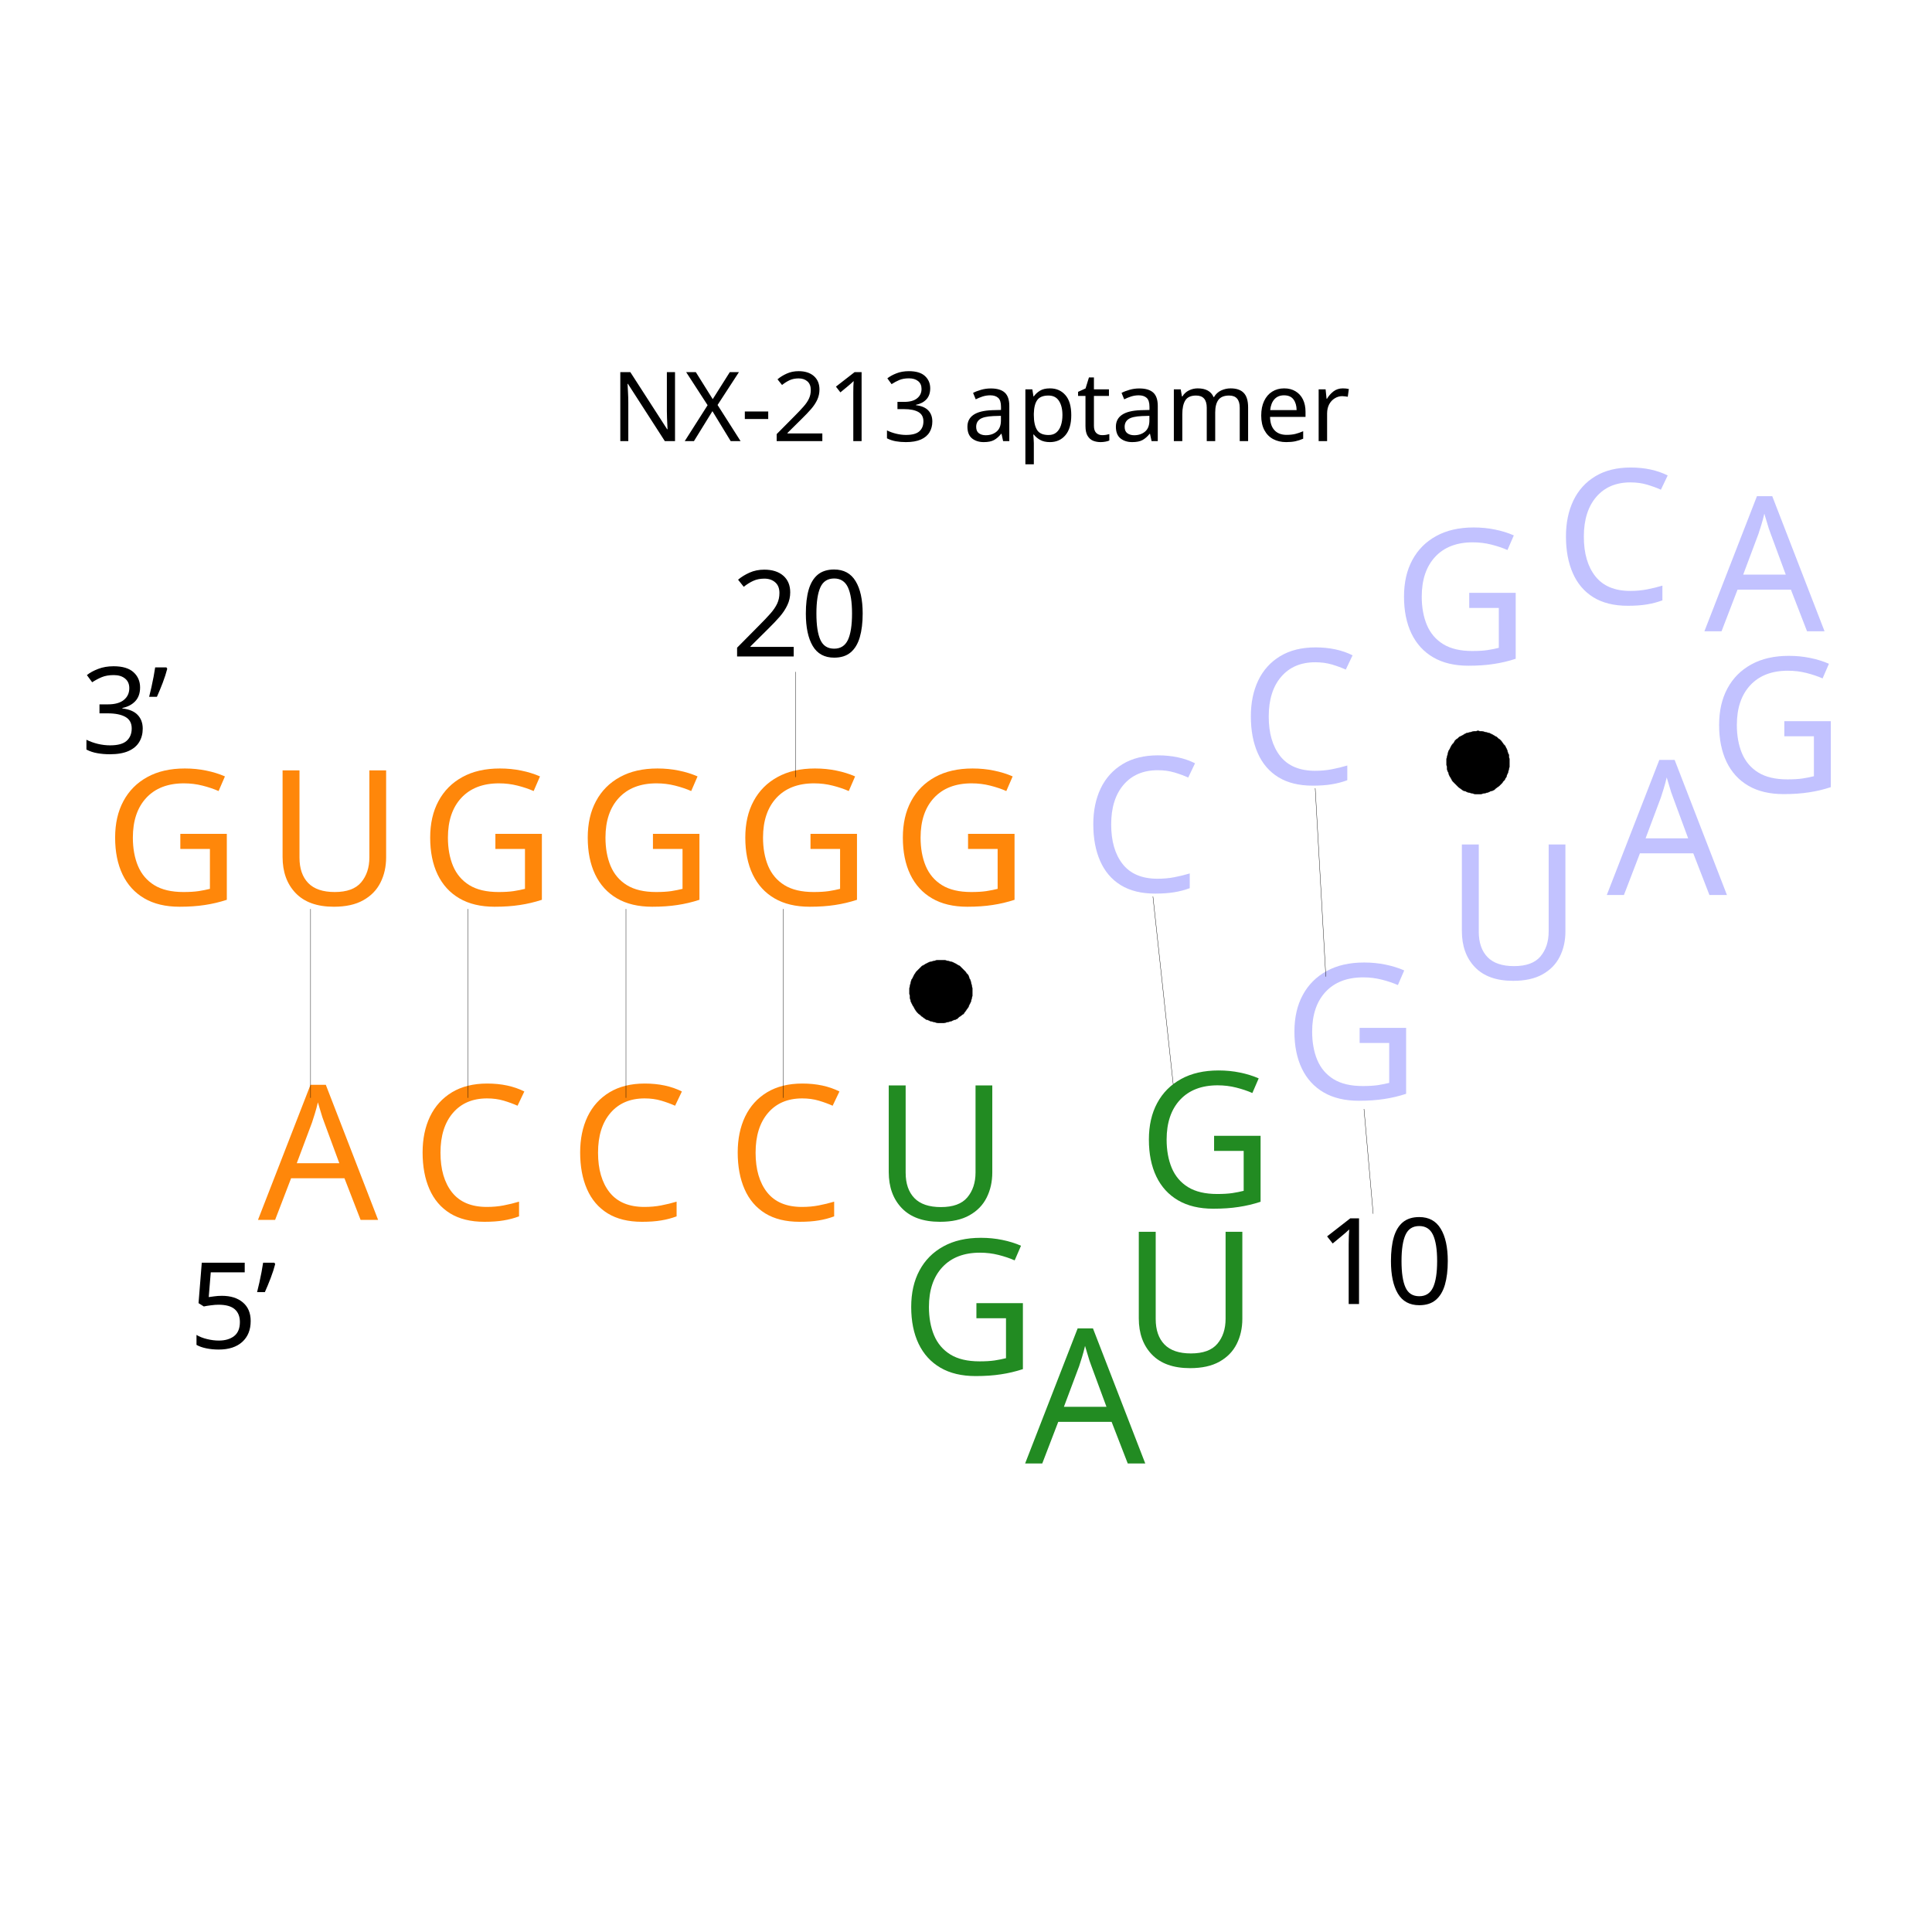
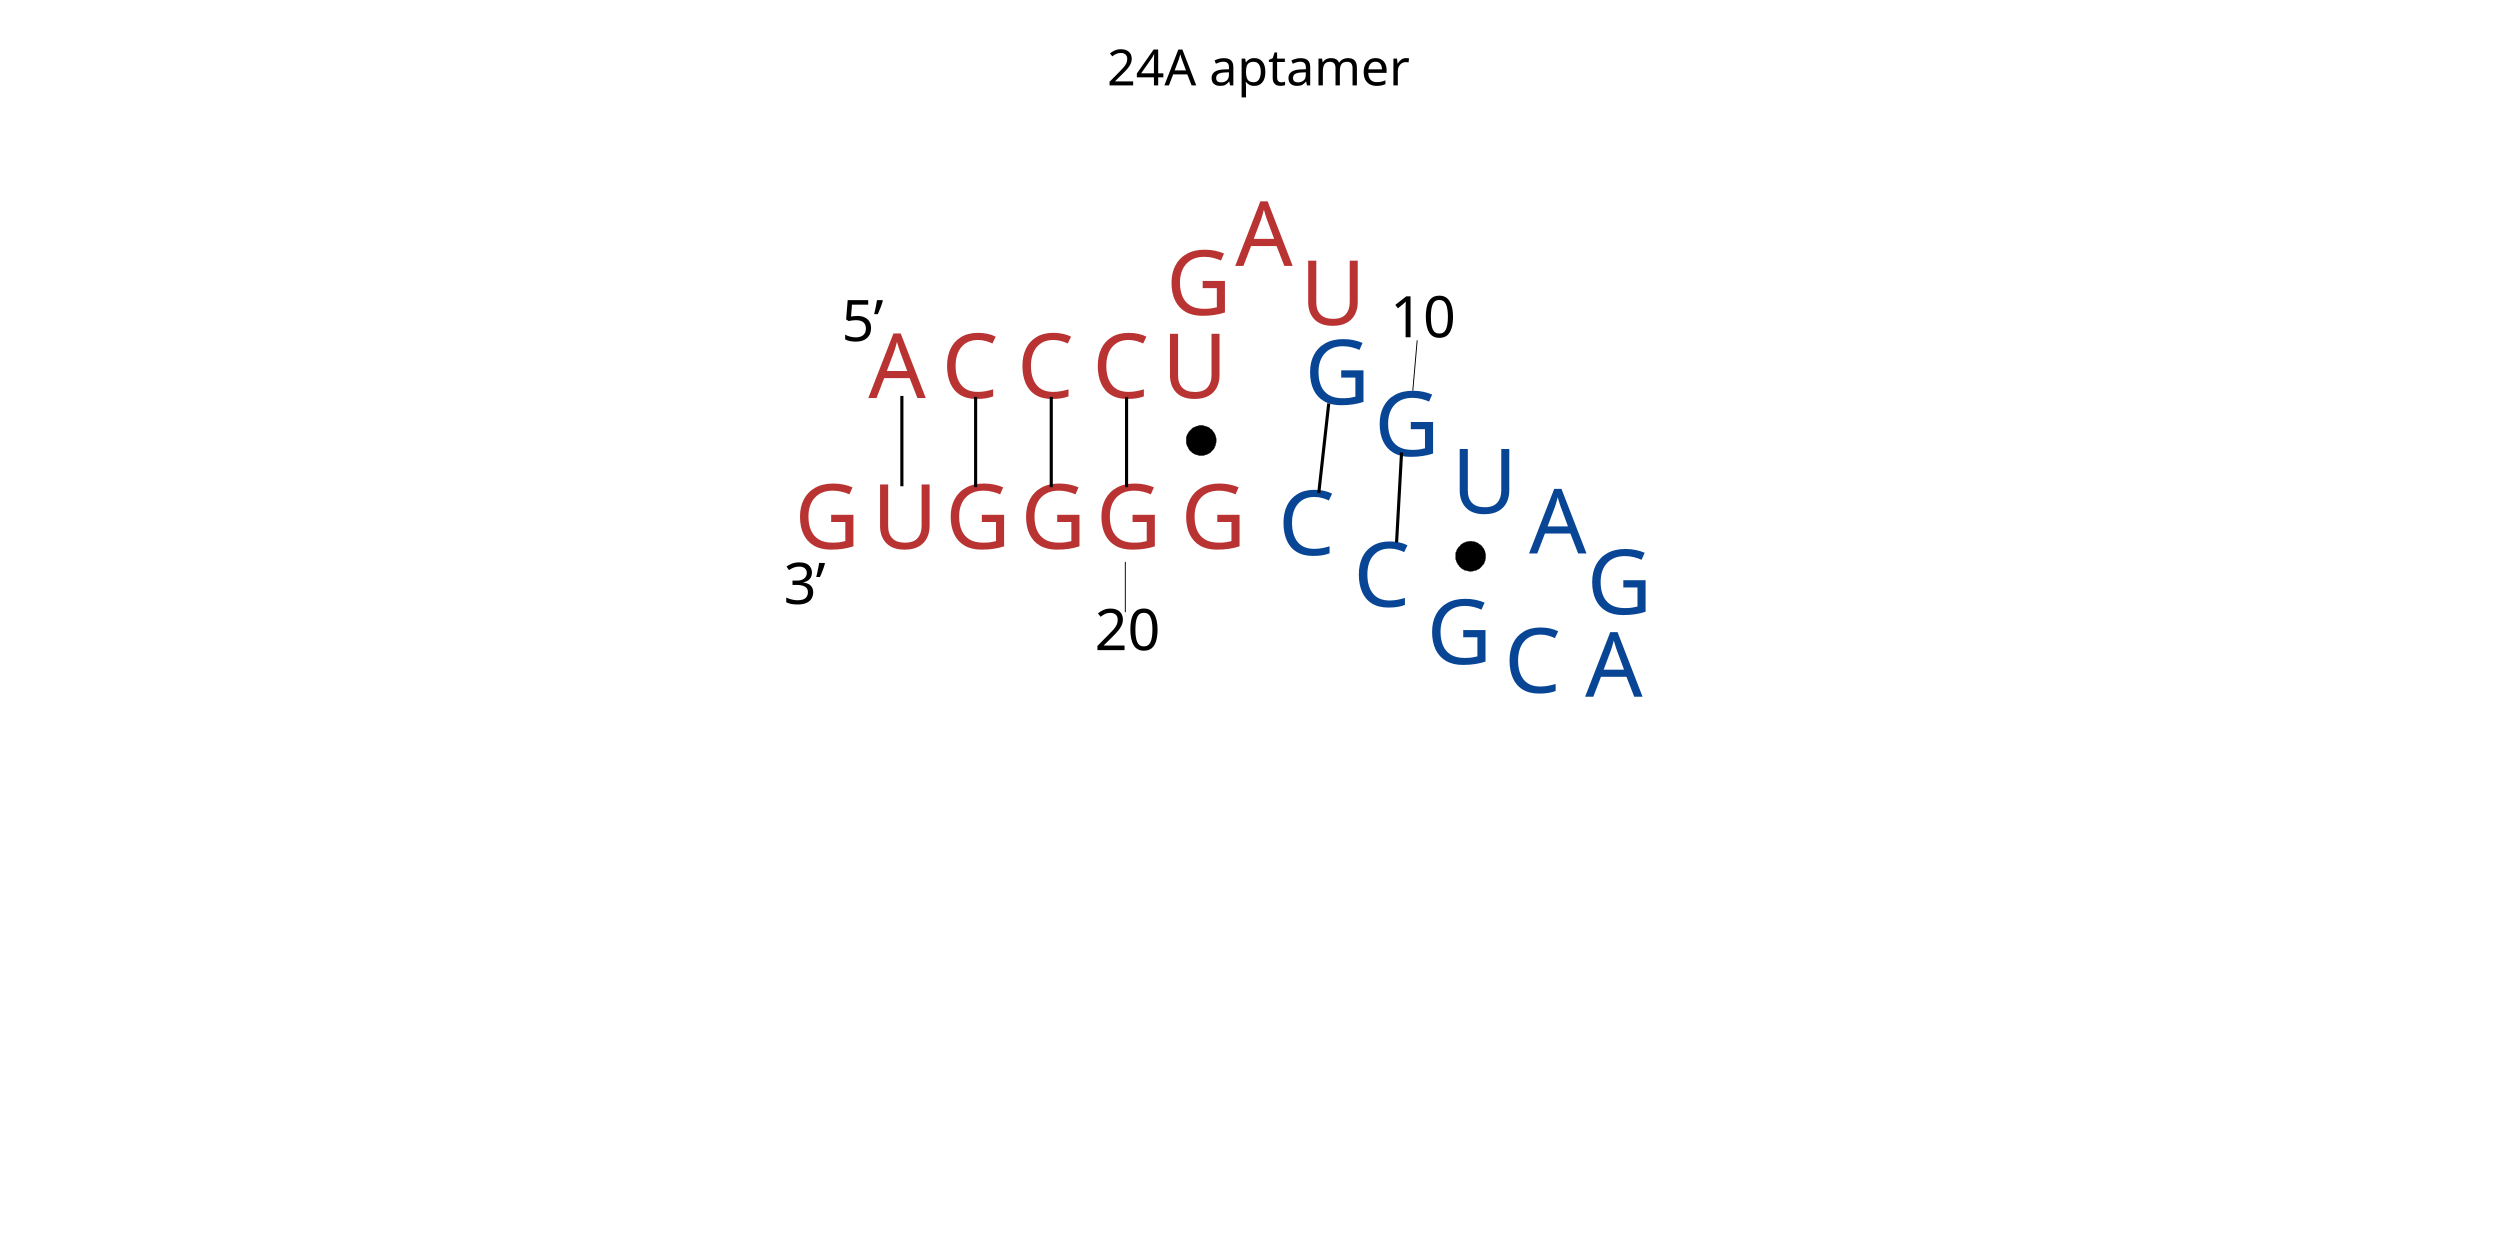
- <svg xmlns="http://www.w3.org/2000/svg" version="1.1" id="图层_1" x="0px" y="0px" viewBox="0 0 400 400" style="enable-background:new 0 0 400 400;" xml:space="preserve">
+ <svg xmlns="http://www.w3.org/2000/svg" version="1.1" id="图层_1" x="0px" y="0px" viewBox="0 0 800 400" style="enable-background:new 0 0 800 400;" xml:space="preserve">
  <style type="text/css">
- 	.st0{fill:#FF870A;}
+ 	.st0{fill:#B83332;}
	.st1{font-family:'ArialMT';}
- 	.st2{font-size:39px;}
- 	.st3{letter-spacing:-2;}
- 	.st4{fill:#228B22;}
- 	.st5{fill:none;stroke:#000000;stroke-width:7.000000e-02;stroke-miterlimit:10;}
- 	.st6{font-size:24.83px;}
- 	.st7{stroke:#000000;stroke-width:7.000000e-02;stroke-miterlimit:10;}
- 	.st8{fill:#C2C2FF;}
- 	.st9{font-size:20px;}
+ 	.st2{font-size:28.83px;}
+ 	.st3{fill:none;stroke:#000000;stroke-width:0.3;stroke-miterlimit:10;}
+ 	.st4{font-size:18.355px;}
+ 	.st5{fill:none;stroke:#000000;stroke-miterlimit:10;}
+ 	.st6{stroke:#000000;stroke-width:7.000000e-02;stroke-miterlimit:10;}
+ 	.st7{fill:#084595;}
+ 	.st8{font-size:16px;}
</style>
  <g id="ID000002">
-     <text transform="matrix(1 0 0 1 53.41 252.57)" class="st0 st1 st2 st3">A</text>
+     <text transform="matrix(1 0 0 1 277.8555 127.3857)" class="st0 st1 st2">A</text>
  </g>
  <g id="ID000003">
-     <text transform="matrix(1 0 0 1 85.12 252.57)" class="st0 st1 st2">C</text>
+     <text transform="matrix(1 0 0 1 301.2969 127.3857)" class="st0 st1 st2">C</text>
  </g>
  <g id="ID000004">
-     <text transform="matrix(1 0 0 1 117.74 252.57)" class="st0 st1 st2">C</text>
+     <text transform="matrix(1 0 0 1 325.4111 127.3857)" class="st0 st1 st2">C</text>
  </g>
  <g id="ID000005">
-     <text transform="matrix(1 0 0 1 150.36 252.57)" class="st0 st1 st2">C</text>
+     <text transform="matrix(1 0 0 1 349.5244 127.3857)" class="st0 st1 st2">C</text>
  </g>
  <g id="ID000006">
-     <text transform="matrix(1 0 0 1 180.49 252.57)" class="st4 st1 st2">U</text>
+     <text transform="matrix(1 0 0 1 371.7979 127.3857)" class="st0 st1 st2">U</text>
  </g>
  <g id="ID000007">
-     <text transform="matrix(1 0 0 1 186.28 284.51)" class="st4 st1 st2">G</text>
+     <text transform="matrix(1 0 0 1 373.1211 100.7749)" class="st0 st1 st2">G</text>
  </g>
  <g id="ID000008">
-     <text transform="matrix(1 0 0 1 212.24 303)" class="st4 st1 st2 st3">A</text>
+     <text transform="matrix(1 0 0 1 395.2686 85.106)" class="st0 st1 st2">A</text>
  </g>
  <g id="ID000009">
-     <text transform="matrix(1 0 0 1 184.55 187.34)" class="st0 st1 st2">G</text>
+     <text transform="matrix(1 0 0 1 377.7988 175.6064)" class="st0 st1 st2">G</text>
  </g>
  <g id="ID000010">
-     <text transform="matrix(1 0 0 1 151.93 187.34)" class="st0 st1 st2">G</text>
+     <text transform="matrix(1 0 0 1 350.6855 175.6064)" class="st0 st1 st2">G</text>
  </g>
  <g id="ID000011">
-     <line class="st5" x1="164.7" y1="160.9" x2="164.7" y2="139.1" />
+     <line class="st3" x1="360.1" y1="195.9" x2="360.1" y2="179.8" />
  </g>
  <g id="ID000012">
-     <text transform="matrix(1 0 0 1 151.42 135.91)" class="st1 st6">20</text>
+     <text transform="matrix(1 0 0 1 350.3081 208.0371)" class="st1 st4">20</text>
  </g>
  <g id="ID000013">
-     <text transform="matrix(1 0 0 1 119.31 187.34)" class="st0 st1 st2">G</text>
+     <text transform="matrix(1 0 0 1 326.5713 175.6064)" class="st0 st1 st2">G</text>
  </g>
  <g id="ID000014">
-     <text transform="matrix(1 0 0 1 86.69 187.34)" class="st0 st1 st2">G</text>
+     <text transform="matrix(1 0 0 1 302.4575 175.6064)" class="st0 st1 st2">G</text>
  </g>
  <g id="ID000015">
-     <text transform="matrix(1 0 0 1 54.99 187.34)" class="st0 st1 st2">U</text>
+     <text transform="matrix(1 0 0 1 279.0234 175.6064)" class="st0 st1 st2">U</text>
  </g>
  <g id="ID000016">
-     <text transform="matrix(1 0 0 1 21.46 187.34)" class="st0 st1 st2">G</text>
+     <text transform="matrix(1 0 0 1 254.2373 175.6064)" class="st0 st1 st2">G</text>
  </g>
  <g id="ID000017">
-     <line class="st5" x1="64.3" y1="227.3" x2="64.3" y2="188.2" />
+     <line class="st5" x1="288.6" y1="155.6" x2="288.6" y2="126.7" />
  </g>
  <g id="ID000018">
-     <line class="st5" x1="96.9" y1="227.3" x2="96.9" y2="188.2" />
+     <line class="st5" x1="312.2" y1="155.9" x2="312.2" y2="127" />
  </g>
  <g id="ID000019">
-     <line class="st5" x1="129.6" y1="227.3" x2="129.6" y2="188.2" />
+     <line class="st5" x1="336.4" y1="155.9" x2="336.4" y2="127" />
  </g>
  <g id="ID000020">
-     <line class="st5" x1="162.2" y1="227.3" x2="162.2" y2="188.2" />
+     <line class="st5" x1="360.5" y1="155.9" x2="360.5" y2="127" />
  </g>
  <g id="ID000021">
-     <polygon class="st7" points="194.8,198.8 194.4,198.8 194,198.8 193.6,198.9 193.2,199 192.8,199.1 192.4,199.2 192,199.4    191.6,199.6 191.3,199.8 190.9,200 190.6,200.3 190.3,200.6 190,200.9 189.7,201.2 189.5,201.5 189.3,201.8 189.1,202.2    188.9,202.6 188.7,202.9 188.6,203.3 188.5,203.7 188.4,204.1 188.3,204.6 188.3,205 188.3,205.4 188.3,205.8 188.4,206.2    188.4,206.6 188.5,207 188.6,207.4 188.8,207.8 189,208.2 189.2,208.5 189.4,208.9 189.6,209.2 189.9,209.6 190.2,209.9    190.5,210.1 190.8,210.4 191.1,210.6 191.5,210.9 191.8,211.1 192.2,211.2 192.6,211.4 193,211.5 193.4,211.6 193.8,211.7    194.2,211.8 194.6,211.8 195,211.8 195.4,211.8 195.8,211.7 196.2,211.6 196.6,211.5 197,211.4 197.4,211.2 197.8,211.1    198.2,210.9 198.5,210.6 198.8,210.4 199.2,210.1 199.5,209.9 199.7,209.6 200,209.2 200.2,208.9 200.5,208.5 200.6,208.2    200.8,207.8 201,207.4 201.1,207 201.2,206.6 201.3,206.2 201.3,205.8 201.3,205.4 201.3,205 201.3,204.6 201.2,204.1 201.1,203.7    201,203.3 200.9,202.9 200.7,202.6 200.6,202.2 200.4,201.8 200.1,201.5 199.9,201.2 199.6,200.9 199.3,200.6 199,200.3 198.7,200    198.3,199.8 198,199.6 197.6,199.4 197.2,199.2 196.8,199.1 196.4,199 196,198.9 195.6,198.8 195.2,198.8  " />
+     <polygon class="st6" points="384.7,145.8 385,145.8 385.3,145.7 385.6,145.6 385.9,145.5 386.2,145.5 386.4,145.3 386.7,145.2    387,145 387.3,144.9 387.5,144.6 387.7,144.4 387.9,144.2 388.1,144 388.3,143.8 388.5,143.5 388.7,143.2 388.7,142.9 388.9,142.7    389,142.4 389,142.1 389.1,141.8 389.2,141.5 389.2,141.2 389.2,140.9 389.2,140.6 389.2,140.3 389.1,140 389,139.7 389,139.4    388.8,139.1 388.7,138.8 388.6,138.6 388.4,138.3 388.2,138.1 388,137.8 387.9,137.6 387.6,137.4 387.3,137.2 387.1,137    386.9,136.8 386.6,136.7 386.3,136.6 386,136.4 385.7,136.4 385.4,136.3 385.1,136.2 384.8,136.1 384.5,136.1 384.2,136.1    383.9,136.1 383.6,136.2 383.3,136.3 383,136.4 382.7,136.4 382.5,136.6 382.2,136.7 381.9,136.8 381.6,137 381.4,137.2    381.2,137.4 381,137.6 380.8,137.8 380.5,138.1 380.4,138.3 380.2,138.6 380.1,138.8 379.9,139.1 379.8,139.4 379.7,139.7    379.6,140 379.6,140.3 379.6,140.6 379.6,140.9 379.6,141.2 379.6,141.5 379.6,141.8 379.7,142.1 379.8,142.4 379.9,142.7    380,142.9 380.2,143.2 380.3,143.5 380.5,143.8 380.6,144 380.8,144.2 381,144.4 381.3,144.6 381.5,144.9 381.8,145 382,145.2    382.3,145.3 382.6,145.5 382.9,145.5 383.2,145.6 383.5,145.7 383.8,145.8 384.1,145.8 384.4,145.8  " />
  </g>
  <g id="ID000023">
-     <text transform="matrix(1 0 0 1 232.26 282.87)" class="st4 st1 st2">U</text>
+     <text transform="matrix(1 0 0 1 416.0249 103.9873)" class="st0 st1 st2">U</text>
  </g>
  <g id="ID000024">
-     <text transform="matrix(1 0 0 1 235.49 249.86)" class="st4 st1 st2">G</text>
+     <text transform="matrix(1 0 0 1 417.4561 129.3896)" class="st7 st1 st2">G</text>
  </g>
  <g id="ID000025">
-     <text transform="matrix(1 0 0 1 265.62 227.51)" class="st8 st1 st2">G</text>
+     <text transform="matrix(1 0 0 1 439.7285 145.9111)" class="st7 st1 st2">G</text>
  </g>
  <g id="ID000026">
-     <line class="st5" x1="282.4" y1="229.6" x2="284.3" y2="251.3" />
+     <line class="st3" x1="453.5" y1="108.9" x2="452.1" y2="125" />
  </g>
  <g id="ID000027">
-     <text transform="matrix(1 0 0 1 272.56 269.98)" class="st1 st6">10</text>
+     <text transform="matrix(1 0 0 1 444.8594 107.9277)" class="st1 st4">10</text>
  </g>
  <g id="ID000028">
-     <text transform="matrix(1 0 0 1 299.15 202.68)" class="st8 st1 st2">U</text>
+     <text transform="matrix(1 0 0 1 464.5156 164.2666)" class="st7 st1 st2">U</text>
  </g>
  <g id="ID000029">
-     <text transform="matrix(1 0 0 1 332.67 185.3)" class="st8 st1 st2 st3">A</text>
+     <text transform="matrix(1 0 0 1 489.2949 177.1152)" class="st7 st1 st2">A</text>
  </g>
  <g id="ID000030">
-     <text transform="matrix(1 0 0 1 353.55 164.02)" class="st8 st1 st2">G</text>
+     <text transform="matrix(1 0 0 1 507.7305 196.542)" class="st7 st1 st2">G</text>
  </g>
  <g id="ID000031">
-     <text transform="matrix(1 0 0 1 352.88 130.7)" class="st8 st1 st2 st3">A</text>
+     <text transform="matrix(1 0 0 1 507.2344 222.9551)" class="st7 st1 st2">A</text>
  </g>
  <g id="ID000032">
-     <text transform="matrix(1 0 0 1 321.84 125.03)" class="st8 st1 st2">C</text>
+     <text transform="matrix(1 0 0 1 481.2891 221.668)" class="st7 st1 st2">C</text>
  </g>
  <g id="ID000033">
-     <text transform="matrix(1 0 0 1 288.31 137.44)" class="st8 st1 st2">G</text>
+     <text transform="matrix(1 0 0 1 456.502 212.4941)" class="st7 st1 st2">G</text>
  </g>
  <g id="ID000034">
-     <text transform="matrix(1 0 0 1 256.6 162.27)" class="st8 st1 st2">C</text>
+     <text transform="matrix(1 0 0 1 433.061 194.1387)" class="st7 st1 st2">C</text>
  </g>
  <g id="ID000035">
-     <text transform="matrix(1 0 0 1 223.98 184.62)" class="st8 st1 st2">C</text>
+     <text transform="matrix(1 0 0 1 408.9473 177.6172)" class="st7 st1 st2">C</text>
  </g>
  <g id="ID000036">
-     <line class="st5" x1="242.9" y1="224.5" x2="238.7" y2="185.6" />
+     <line class="st5" x1="422" y1="157.8" x2="425.2" y2="129.1" />
  </g>
  <g id="ID000037">
-     <line class="st5" x1="274.5" y1="202.2" x2="272.3" y2="163.2" />
+     <line class="st5" x1="446.9" y1="173.6" x2="448.5" y2="144.8" />
  </g>
  <g id="ID000038">
-     <polygon class="st7" points="306,151.3 305.6,151.4 305.2,151.4 304.8,151.5 304.4,151.6 304,151.7 303.6,151.8 303.2,152    302.9,152.2 302.5,152.4 302.1,152.6 301.8,152.9 301.5,153.1 301.2,153.4 301,153.8 300.7,154.1 300.5,154.4 300.3,154.8    300.1,155.2 299.9,155.5 299.8,155.9 299.7,156.3 299.6,156.7 299.5,157.1 299.5,157.6 299.5,158 299.5,158.4 299.6,158.8    299.6,159.2 299.7,159.6 299.9,160 300,160.4 300.2,160.8 300.4,161.1 300.6,161.5 300.8,161.8 301.1,162.1 301.4,162.4    301.7,162.7 302,163 302.3,163.2 302.7,163.5 303,163.7 303.4,163.8 303.8,164 304.2,164.1 304.6,164.2 305,164.3 305.4,164.4    305.8,164.4 306.2,164.4 306.6,164.4 307,164.3 307.5,164.2 307.9,164.1 308.2,164 308.6,163.8 309,163.7 309.4,163.5 309.7,163.2    310,163 310.4,162.7 310.7,162.4 311,162.1 311.2,161.8 311.5,161.5 311.7,161.1 311.9,160.8 312,160.4 312.2,160 312.3,159.6    312.4,159.2 312.5,158.8 312.5,158.4 312.5,158 312.5,157.6 312.5,157.1 312.4,156.7 312.4,156.3 312.2,155.9 312.1,155.5    312,155.2 311.8,154.8 311.6,154.4 311.3,154.1 311.1,153.8 310.8,153.4 310.5,153.1 310.2,152.9 309.9,152.6 309.5,152.4    309.2,152.2 308.8,152 308.4,151.8 308,151.7 307.6,151.6 307.2,151.5 306.8,151.4 306.4,151.4  " />
+     <polygon class="st6" points="470.9,182.8 471.2,182.8 471.5,182.7 471.8,182.6 472.1,182.6 472.4,182.5 472.6,182.4 472.9,182.2    473.2,182.1 473.5,181.9 473.7,181.7 473.9,181.5 474.1,181.3 474.3,181 474.5,180.8 474.7,180.6 474.9,180.3 475,180 475.1,179.8    475.2,179.5 475.3,179.2 475.3,178.9 475.4,178.6 475.4,178.2 475.4,177.9 475.4,177.6 475.4,177.3 475.3,177 475.2,176.7    475.2,176.4 475,176.1 474.9,175.8 474.8,175.6 474.6,175.3 474.4,175.1 474.3,174.9 474.1,174.7 473.8,174.4 473.5,174.2    473.3,174.1 473.1,173.9 472.8,173.7 472.5,173.6 472.2,173.5 472,173.4 471.7,173.3 471.3,173.3 471,173.2 470.7,173.2    470.4,173.2 470.1,173.2 469.8,173.3 469.5,173.3 469.2,173.4 469,173.5 468.7,173.6 468.4,173.7 468.1,173.9 467.8,174.1    467.6,174.2 467.4,174.4 467.2,174.7 467,174.9 466.7,175.1 466.6,175.3 466.4,175.6 466.3,175.8 466.1,176.1 466.1,176.4    465.9,176.7 465.8,177 465.8,177.3 465.8,177.6 465.8,177.9 465.8,178.2 465.8,178.6 465.8,178.9 465.9,179.2 466,179.5    466.1,179.8 466.2,180 466.4,180.3 466.5,180.6 466.7,180.8 466.9,181 467,181.3 467.3,181.5 467.5,181.7 467.7,181.9 468,182.1    468.3,182.2 468.5,182.4 468.8,182.5 469.1,182.6 469.4,182.6 469.7,182.7 470,182.8 470.3,182.8 470.6,182.9  " />
  </g>
-   <text transform="matrix(1 0 0 1 39.12 279.16)" class="st1 st6">5</text>
-   <text transform="matrix(1 0 0 1 52.93 279.16)" class="st1 st6">’</text>
-   <text transform="matrix(1 0 0 1 16.77 155.91)" class="st1 st6">3</text>
-   <text transform="matrix(1 0 0 1 30.58 155.91)" class="st1 st6">’</text>
-   <text transform="matrix(1 0 0 1 126.49 91.33)" class="st1 st9">NX-213 aptamer</text>
+   <text transform="matrix(1 0 0 1 269.292 109.1416)" class="st1 st4">5</text>
+   <text transform="matrix(1 0 0 1 279.501 109.1416)" class="st1 st4">’</text>
+   <text transform="matrix(1 0 0 1 250.7705 193.2529)" class="st1 st4">3</text>
+   <text transform="matrix(1 0 0 1 260.979 193.2529)" class="st1 st4">’</text>
+   <text transform="matrix(1 0 0 1 354.2935 27.33)" class="st1 st8">24A aptamer</text>
</svg>
